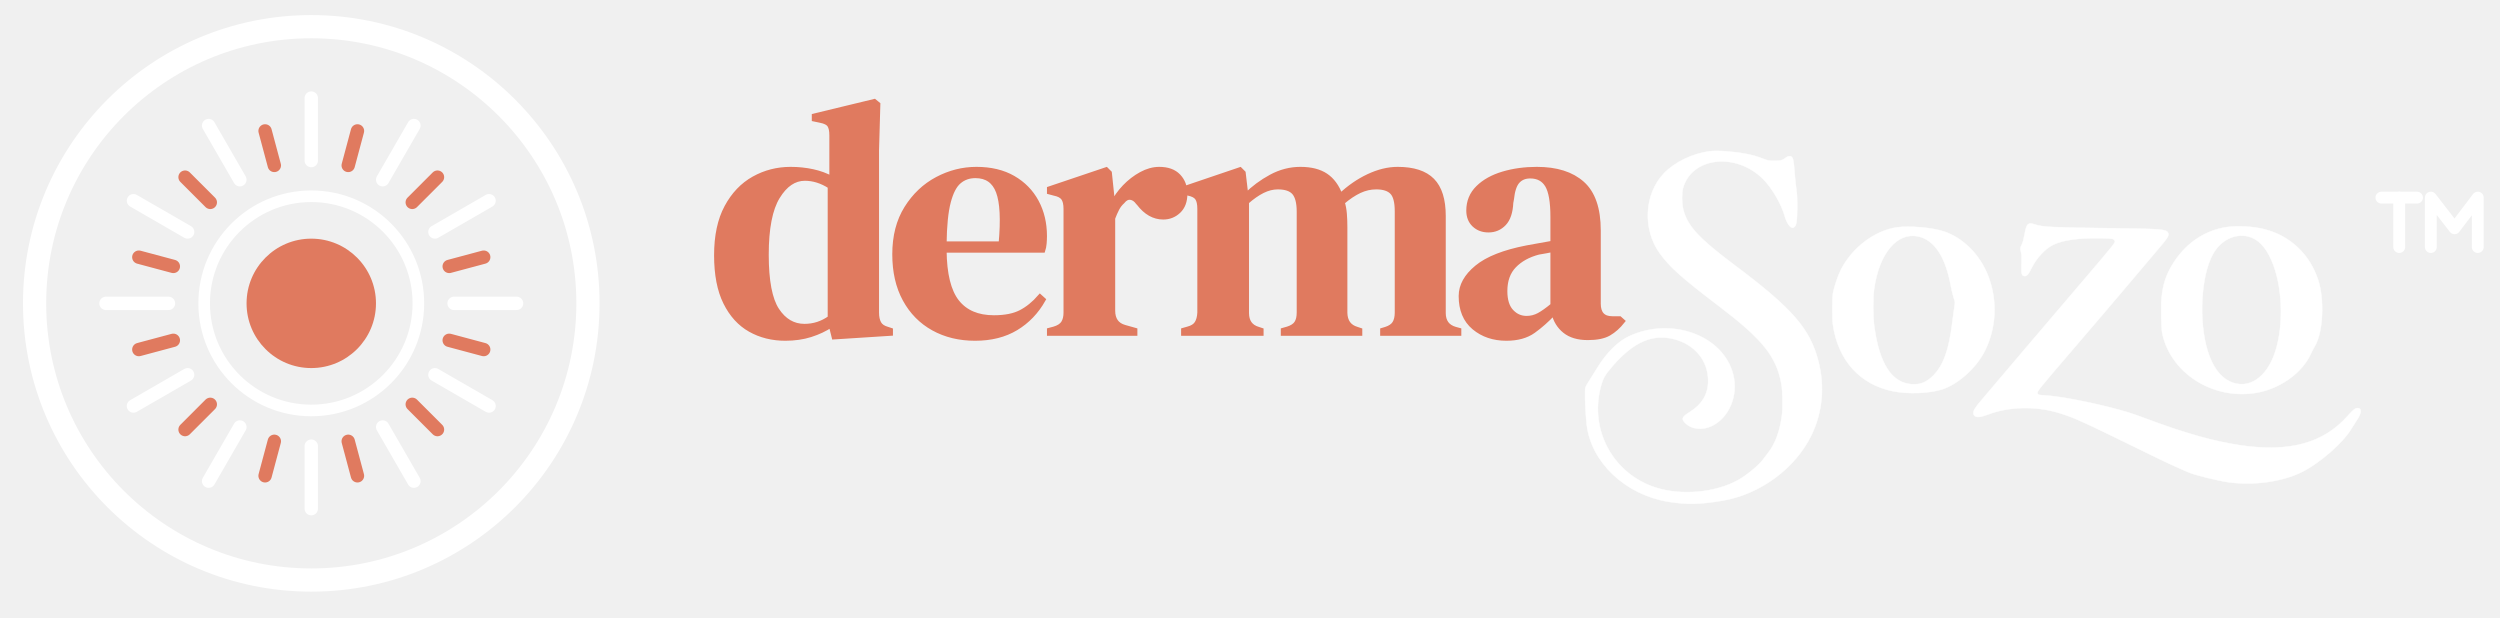
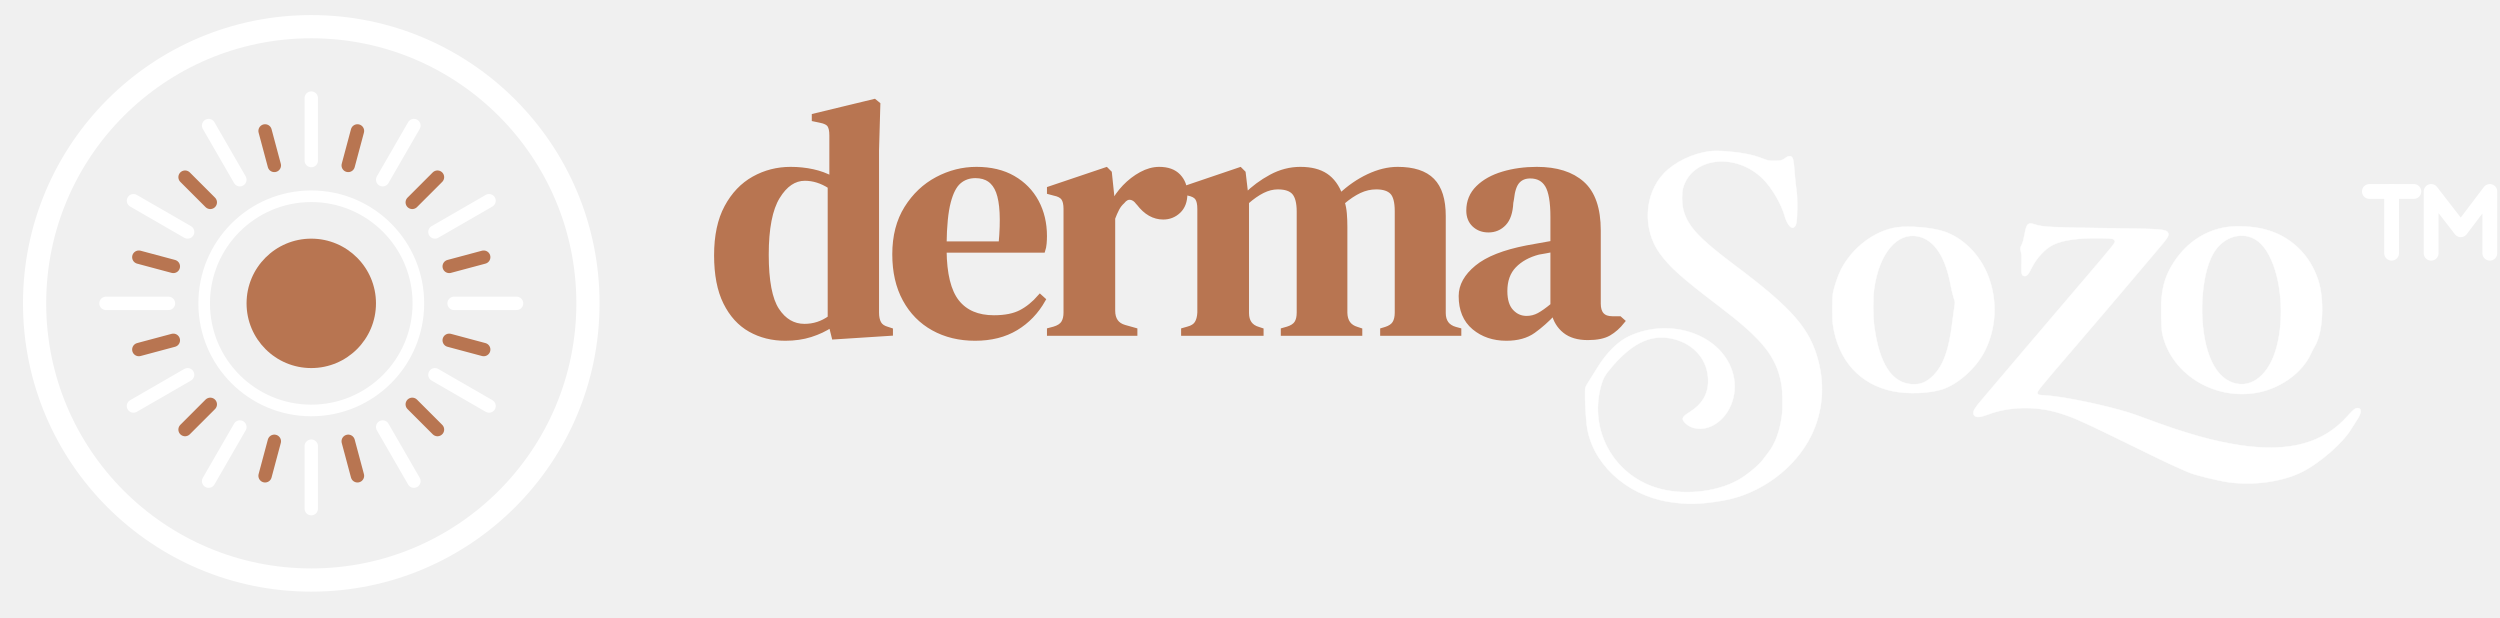
<svg xmlns="http://www.w3.org/2000/svg" viewBox="0 950 5060 1250" width="5060" height="1250">
  <g transform="translate(-1151.16,931.74) scale(0.90323)">
    <circle cx="1972.0" cy="700" r="620" fill="none" stroke="#FFFFFF" stroke-width="52" />
-     <circle cx="1972.0" cy="700" r="145" fill="#E07A5F" />
+     <circle cx="1972.0" cy="700" r="145" fill="#B87551" />
    <circle cx="1972.0" cy="700" r="240" fill="none" stroke="#FFFFFF" stroke-width="26" />
    <line x1="2292.0" y1="700.0" x2="2432.0" y2="700.0" stroke="#FFFFFF" stroke-width="30" stroke-linecap="round" />
-     <line x1="2281.1" y1="782.8" x2="2358.4" y2="803.5" stroke="#E07A5F" stroke-width="30" stroke-linecap="round" />
+     <line x1="2281.1" y1="782.8" x2="2358.4" y2="803.5" stroke="#B87551" stroke-width="30" stroke-linecap="round" />
    <line x1="2249.1" y1="860.0" x2="2370.4" y2="930.0" stroke="#FFFFFF" stroke-width="30" stroke-linecap="round" />
-     <line x1="2198.3" y1="926.3" x2="2254.8" y2="982.8" stroke="#E07A5F" stroke-width="30" stroke-linecap="round" />
+     <line x1="2198.3" y1="926.3" x2="2254.8" y2="982.8" stroke="#B87551" stroke-width="30" stroke-linecap="round" />
    <line x1="2132.0" y1="977.1" x2="2202.0" y2="1098.4" stroke="#FFFFFF" stroke-width="30" stroke-linecap="round" />
-     <line x1="2054.8" y1="1009.1" x2="2075.5" y2="1086.4" stroke="#E07A5F" stroke-width="30" stroke-linecap="round" />
+     <line x1="2054.8" y1="1009.1" x2="2075.5" y2="1086.4" stroke="#B87551" stroke-width="30" stroke-linecap="round" />
    <line x1="1972.0" y1="1020.0" x2="1972.0" y2="1160.0" stroke="#FFFFFF" stroke-width="30" stroke-linecap="round" />
-     <line x1="1889.2" y1="1009.1" x2="1868.5" y2="1086.4" stroke="#E07A5F" stroke-width="30" stroke-linecap="round" />
+     <line x1="1889.2" y1="1009.1" x2="1868.5" y2="1086.4" stroke="#B87551" stroke-width="30" stroke-linecap="round" />
    <line x1="1812.0" y1="977.1" x2="1742.0" y2="1098.4" stroke="#FFFFFF" stroke-width="30" stroke-linecap="round" />
-     <line x1="1745.7" y1="926.3" x2="1689.2" y2="982.8" stroke="#E07A5F" stroke-width="30" stroke-linecap="round" />
+     <line x1="1745.7" y1="926.3" x2="1689.2" y2="982.8" stroke="#B87551" stroke-width="30" stroke-linecap="round" />
    <line x1="1694.9" y1="860.0" x2="1573.6" y2="930.0" stroke="#FFFFFF" stroke-width="30" stroke-linecap="round" />
-     <line x1="1662.9" y1="782.8" x2="1585.6" y2="803.5" stroke="#E07A5F" stroke-width="30" stroke-linecap="round" />
+     <line x1="1662.9" y1="782.8" x2="1585.6" y2="803.5" stroke="#B87551" stroke-width="30" stroke-linecap="round" />
    <line x1="1652.0" y1="700.0" x2="1512.0" y2="700.0" stroke="#FFFFFF" stroke-width="30" stroke-linecap="round" />
-     <line x1="1662.9" y1="617.2" x2="1585.6" y2="596.5" stroke="#E07A5F" stroke-width="30" stroke-linecap="round" />
+     <line x1="1662.9" y1="617.2" x2="1585.6" y2="596.5" stroke="#B87551" stroke-width="30" stroke-linecap="round" />
    <line x1="1694.9" y1="540.0" x2="1573.6" y2="470.0" stroke="#FFFFFF" stroke-width="30" stroke-linecap="round" />
-     <line x1="1745.7" y1="473.7" x2="1689.2" y2="417.2" stroke="#E07A5F" stroke-width="30" stroke-linecap="round" />
+     <line x1="1745.7" y1="473.7" x2="1689.2" y2="417.2" stroke="#B87551" stroke-width="30" stroke-linecap="round" />
    <line x1="1812.0" y1="422.9" x2="1742.0" y2="301.6" stroke="#FFFFFF" stroke-width="30" stroke-linecap="round" />
-     <line x1="1889.2" y1="390.9" x2="1868.5" y2="313.6" stroke="#E07A5F" stroke-width="30" stroke-linecap="round" />
+     <line x1="1889.2" y1="390.9" x2="1868.5" y2="313.6" stroke="#B87551" stroke-width="30" stroke-linecap="round" />
    <line x1="1972.0" y1="380.0" x2="1972.0" y2="240.0" stroke="#FFFFFF" stroke-width="30" stroke-linecap="round" />
-     <line x1="2054.8" y1="390.9" x2="2075.5" y2="313.6" stroke="#E07A5F" stroke-width="30" stroke-linecap="round" />
+     <line x1="2054.8" y1="390.9" x2="2075.5" y2="313.6" stroke="#B87551" stroke-width="30" stroke-linecap="round" />
    <line x1="2132.0" y1="422.9" x2="2202.0" y2="301.6" stroke="#FFFFFF" stroke-width="30" stroke-linecap="round" />
-     <line x1="2198.3" y1="473.7" x2="2254.8" y2="417.2" stroke="#E07A5F" stroke-width="30" stroke-linecap="round" />
+     <line x1="2198.3" y1="473.7" x2="2254.8" y2="417.2" stroke="#B87551" stroke-width="30" stroke-linecap="round" />
    <line x1="2249.1" y1="540.0" x2="2370.4" y2="470.0" stroke="#FFFFFF" stroke-width="30" stroke-linecap="round" />
-     <line x1="2281.1" y1="617.2" x2="2358.4" y2="596.5" stroke="#E07A5F" stroke-width="30" stroke-linecap="round" />
+     <line x1="2281.1" y1="617.2" x2="2358.4" y2="596.5" stroke="#B87551" stroke-width="30" stroke-linecap="round" />
  </g>
  <g transform="translate(1142,0)">
    <g transform="translate(291.91,1624.94) scale(0.670391,-0.670391)">
-       <path fill="#E07A5F" stroke="#E07A5F" stroke-width="14" d="M232 -15Q173 -15 126.0 11.5Q79 38 51.5 93.5Q24 149 24 236Q24 324 55.0 381.5Q86 439 137.0 467.5Q188 496 248 496Q283 496 315.0 489.0Q347 482 372 468V598Q372 619 365.5 629.0Q359 639 338 643L319 647V657L501 701L512 692L508 552V63Q508 43 515.0 30.5Q522 18 541 13L550 10V0L379 -11L370 25Q343 7 308.5 -4.0Q274 -15 232 -15Z M290 22Q332 22 367 47V444Q330 468 291 468Q243 468 209.0 412.5Q175 357 175 238Q175 119 207.0 70.5Q239 22 290 22Z M809 496Q874 496 920.0 469.5Q966 443 990.5 397.5Q1015 352 1015 294Q1015 283 1014.0 271.5Q1013 260 1010 251H712Q713 143 750.5 95.5Q788 48 862 48Q912 48 943.0 64.0Q974 80 1001 111L1011 102Q980 47 928.5 16.0Q877 -15 805 -15Q734 -15 679.0 15.5Q624 46 593.0 103.0Q562 160 562 239Q562 321 598.0 378.5Q634 436 690.5 466.0Q747 496 809 496Z M806 476Q777 476 756.5 458.5Q736 441 724.5 396.5Q713 352 712 271H883Q893 380 875.0 428.0Q857 476 806 476Z M1029 0V10L1044 14Q1064 20 1071.5 32.0Q1079 44 1079 63V376Q1079 398 1071.5 408.5Q1064 419 1044 423L1029 427V437L1201 495L1211 485L1220 399V391Q1234 419 1256.5 442.5Q1279 466 1306.5 481.0Q1334 496 1361 496Q1399 496 1419.0 475.0Q1439 454 1439 422Q1439 388 1419.5 369.5Q1400 351 1373 351Q1331 351 1299 393L1297 395Q1287 409 1274.0 410.5Q1261 412 1250 398Q1240 389 1233.5 376.5Q1227 364 1221 348V69Q1221 29 1256 19L1288 10V0Z M1434 0V10L1448 14Q1467 19 1474.5 31.0Q1482 43 1483 63V376Q1483 398 1476.0 408.5Q1469 419 1449 423L1434 427V437L1605 495L1615 485L1623 417Q1656 450 1698.5 473.0Q1741 496 1787 496Q1835 496 1864.0 476.5Q1893 457 1908 416Q1947 453 1992.5 474.5Q2038 496 2081 496Q2152 496 2185.5 462.0Q2219 428 2219 355V62Q2219 23 2255 13L2266 10V0H2035V10L2045 13Q2064 19 2071.5 31.0Q2079 43 2079 63V369Q2079 411 2064.0 426.5Q2049 442 2016 442Q1990 442 1965.5 430.5Q1941 419 1914 396Q1919 380 1920.5 361.0Q1922 342 1922 321V62Q1923 23 1958 13L1967 10V0H1735V10L1749 14Q1768 20 1775.5 31.5Q1783 43 1783 63V368Q1783 408 1768.5 425.0Q1754 442 1719 442Q1696 442 1673.0 430.5Q1650 419 1625 397V62Q1625 23 1660 13L1669 10V0Z M2409 -15Q2351 -15 2311.5 18.0Q2272 51 2272 113Q2272 160 2320.0 199.5Q2368 239 2471 259Q2487 262 2507.0 265.5Q2527 269 2549 273V352Q2549 420 2532.5 447.5Q2516 475 2481 475Q2457 475 2443.0 459.5Q2429 444 2425 406L2423 395Q2421 352 2402.0 332.0Q2383 312 2355 312Q2329 312 2312.0 328.0Q2295 344 2295 371Q2295 412 2323.5 440.0Q2352 468 2399.0 482.0Q2446 496 2501 496Q2590 496 2638.5 452.5Q2687 409 2687 311V90Q2687 45 2729 45H2751L2760 37Q2741 13 2718.5 0.0Q2696 -13 2655 -13Q2611 -13 2585.5 7.5Q2560 28 2552 62Q2522 30 2490.5 7.5Q2459 -15 2409 -15Z M2470 46Q2490 46 2507.5 55.5Q2525 65 2549 85V253Q2539 251 2529.0 249.0Q2519 247 2506 245Q2460 233 2432.5 204.5Q2405 176 2405 128Q2405 87 2424.0 66.5Q2443 46 2470 46Z" />
+       <path fill="#B87551" stroke="#B87551" stroke-width="14" d="M232 -15Q173 -15 126.0 11.5Q79 38 51.5 93.5Q24 149 24 236Q24 324 55.0 381.5Q86 439 137.0 467.5Q188 496 248 496Q283 496 315.0 489.0Q347 482 372 468V598Q372 619 365.5 629.0Q359 639 338 643L319 647V657L501 701L512 692L508 552V63Q508 43 515.0 30.5Q522 18 541 13L550 10V0L379 -11L370 25Q343 7 308.5 -4.0Q274 -15 232 -15Z M290 22Q332 22 367 47V444Q330 468 291 468Q243 468 209.0 412.5Q175 357 175 238Q175 119 207.0 70.5Q239 22 290 22Z M809 496Q874 496 920.0 469.5Q966 443 990.5 397.5Q1015 352 1015 294Q1015 283 1014.0 271.5Q1013 260 1010 251H712Q713 143 750.5 95.5Q788 48 862 48Q912 48 943.0 64.0Q974 80 1001 111L1011 102Q980 47 928.5 16.0Q877 -15 805 -15Q734 -15 679.0 15.5Q624 46 593.0 103.0Q562 160 562 239Q562 321 598.0 378.5Q634 436 690.5 466.0Q747 496 809 496Z M806 476Q777 476 756.5 458.5Q736 441 724.5 396.5Q713 352 712 271H883Q893 380 875.0 428.0Q857 476 806 476Z M1029 0V10L1044 14Q1064 20 1071.5 32.0Q1079 44 1079 63V376Q1079 398 1071.5 408.5Q1064 419 1044 423L1029 427V437L1201 495L1211 485L1220 399V391Q1234 419 1256.5 442.5Q1279 466 1306.5 481.0Q1334 496 1361 496Q1399 496 1419.0 475.0Q1439 454 1439 422Q1439 388 1419.5 369.5Q1400 351 1373 351Q1331 351 1299 393L1297 395Q1287 409 1274.0 410.5Q1261 412 1250 398Q1240 389 1233.5 376.5Q1227 364 1221 348V69Q1221 29 1256 19L1288 10V0Z M1434 0V10L1448 14Q1467 19 1474.5 31.0Q1482 43 1483 63V376Q1483 398 1476.0 408.5Q1469 419 1449 423L1434 427V437L1605 495L1615 485L1623 417Q1656 450 1698.5 473.0Q1741 496 1787 496Q1835 496 1864.0 476.5Q1893 457 1908 416Q1947 453 1992.5 474.5Q2038 496 2081 496Q2152 496 2185.5 462.0Q2219 428 2219 355V62Q2219 23 2255 13L2266 10V0H2035V10L2045 13Q2064 19 2071.5 31.0Q2079 43 2079 63V369Q2079 411 2064.0 426.5Q2049 442 2016 442Q1990 442 1965.5 430.5Q1941 419 1914 396Q1919 380 1920.5 361.0Q1922 342 1922 321V62Q1923 23 1958 13L1967 10V0H1735V10L1749 14Q1768 20 1775.5 31.5Q1783 43 1783 63V368Q1783 408 1768.5 425.0Q1754 442 1719 442Q1696 442 1673.0 430.5Q1650 419 1625 397V62Q1625 23 1660 13L1669 10V0Z M2409 -15Q2351 -15 2311.5 18.0Q2272 51 2272 113Q2272 160 2320.0 199.5Q2368 239 2471 259Q2487 262 2507.0 265.5Q2527 269 2549 273V352Q2549 420 2532.5 447.5Q2516 475 2481 475Q2457 475 2443.0 459.5Q2429 444 2425 406L2423 395Q2421 352 2402.0 332.0Q2383 312 2355 312Q2329 312 2312.0 328.0Q2295 344 2295 371Q2295 412 2323.5 440.0Q2352 468 2399.0 482.0Q2446 496 2501 496Q2590 496 2638.5 452.5Q2687 409 2687 311V90Q2687 45 2729 45H2751L2760 37Q2741 13 2718.5 0.0Q2696 -13 2655 -13Q2611 -13 2585.5 7.5Q2560 28 2552 62Q2522 30 2490.5 7.5Q2459 -15 2409 -15Z M2470 46Q2490 46 2507.5 55.5Q2525 65 2549 85V253Q2539 251 2529.0 249.0Q2519 247 2506 245Q2460 233 2432.5 204.5Q2405 176 2405 128Q2405 87 2424.0 66.5Q2443 46 2470 46Z" />
    </g>
    <g transform="translate(0,2182) scale(0.1,-0.1)">
      <path fill="#FFFFFF" stroke="#FFFFFF" stroke-width="8" d="M23187 9259 c-343 -42 -711 -219 -930 -448 -396 -415 -435 -1126 -88 -1611 203 -284 448 -502 1213 -1084 875 -665 1151 -1010 1253 -1566 26 -142 32 -490 10 -645 -44 -326 -139 -577 -285 -759 -36 -44 -80 -102 -97 -127 -74 -107 -334 -322 -506 -417 -459 -254 -1147 -316 -1665 -150 -855 273 -1339 1149 -1117 2021 49 192 86 257 254 450 421 480 800 644 1233 533 417 -106 686 -430 691 -831 3 -279 -120 -489 -380 -649 -146 -90 -165 -132 -93 -209 126 -137 355 -165 552 -67 350 174 533 616 429 1036 -196 792 -1246 1180 -2107 779 -231 -107 -462 -339 -654 -654 -30 -50 -83 -134 -117 -188 -129 -205 -117 -176 -122 -297 -4 -128 14 -482 34 -651 90 -762 780 -1416 1645 -1559 378 -62 635 -58 1099 20 765 127 1480 654 1806 1329 223 462 271 979 140 1492 -169 660 -530 1074 -1701 1950 -727 545 -952 790 -1036 1128 -29 118 -31 327 -4 425 173 633 1071 735 1622 185 177 -177 368 -503 435 -744 39 -138 107 -241 159 -241 37 0 70 42 79 101 23 143 24 518 2 654 -11 72 -28 222 -36 335 -21 276 -30 323 -70 352 -20 15 -69 7 -99 -16 -82 -62 -113 -71 -241 -70 -114 0 -125 2 -220 38 -147 56 -206 73 -349 101 -249 49 -581 73 -739 54z  M29640 7787 c-38 -19 -60 -75 -85 -220 -16 -92 -33 -152 -55 -200 -33 -68 -33 -68 -15 -149 14 -67 16 -106 10 -242 -8 -183 1 -230 49 -242 53 -13 91 26 155 160 96 199 278 395 436 471 204 98 518 141 967 133 230 -4 257 -8 278 -47 21 -40 35 -22 -685 -866 -675 -789 -2004 -2354 -2072 -2437 -107 -133 -127 -195 -77 -245 38 -37 123 -29 268 26 417 160 949 176 1411 41 275 -80 473 -166 1150 -497 788 -387 1118 -546 1280 -616 83 -36 177 -77 209 -92 137 -61 615 -179 846 -209 498 -64 1059 15 1445 203 371 181 853 601 1022 891 31 52 75 122 98 155 107 152 115 255 20 255 -45 0 -87 -33 -198 -158 -488 -550 -1168 -738 -2154 -597 -538 78 -1132 244 -1908 535 -299 112 -444 158 -745 234 -505 128 -1054 229 -1315 243 -138 7 -155 12 -155 52 0 43 25 74 786 961 384 448 866 1013 1069 1255 204 241 450 532 547 646 249 292 268 323 238 379 -38 71 -133 78 -1100 90 -1262 16 -1428 24 -1587 75 -86 28 -98 30 -133 12z  M33651 7724 c-431 -63 -808 -311 -1064 -699 -159 -242 -230 -447 -258 -747 -15 -167 -6 -606 15 -704 177 -840 1091 -1387 1986 -1188 450 101 865 416 1024 779 17 39 52 106 79 150 166 275 198 937 66 1340 -170 518 -565 892 -1082 1024 -227 59 -546 77 -766 45z m428 -189 c197 -47 350 -201 472 -475 227 -508 260 -1307 78 -1864 -173 -527 -545 -770 -916 -597 -199 93 -349 299 -447 610 -190 605 -140 1533 106 1971 155 277 438 418 707 355z  M26975 7719 c-454 -66 -912 -414 -1140 -867 -56 -110 -138 -358 -156 -468 -17 -109 -18 -512 -1 -634 103 -721 546 -1213 1217 -1349 306 -62 744 -44 1000 40 325 108 689 437 859 778 235 469 259 1026 65 1522 -166 425 -506 765 -892 894 -237 79 -703 120 -952 84z m428 -184 c329 -70 554 -411 662 -1004 13 -75 39 -179 56 -231 32 -94 32 -94 16 -195 -10 -55 -28 -193 -42 -306 -67 -556 -180 -872 -385 -1079 -135 -136 -259 -187 -430 -177 -411 25 -663 413 -766 1182 -25 187 -26 574 -1 750 102 718 465 1150 890 1060z" />
    </g>
  </g>
-   <g stroke="#FFFFFF" stroke-width="24" stroke-linecap="round" stroke-linejoin="round" fill="none">
-     <line x1="4820" y1="1350" x2="4892" y2="1350" />
-     <line x1="4856" y1="1350" x2="4856" y2="1450" />
-     <polyline points="4920,1450 4920,1350 4968,1412 5015,1350 5015,1450" />
+   <g transform="translate(4917.5 1400.0) scale(1.25) translate(-4917.5 -1400.0)">
+     <g stroke="#FFFFFF" stroke-width="24" stroke-linecap="round" stroke-linejoin="round" fill="none">
+       <line x1="4820" y1="1350" x2="4892" y2="1350" />
+       <line x1="4856" y1="1350" x2="4856" y2="1450" />
+       <polyline points="4920,1450 4920,1350 4968,1412 5015,1350 5015,1450" />
+     </g>
  </g>
</svg>
